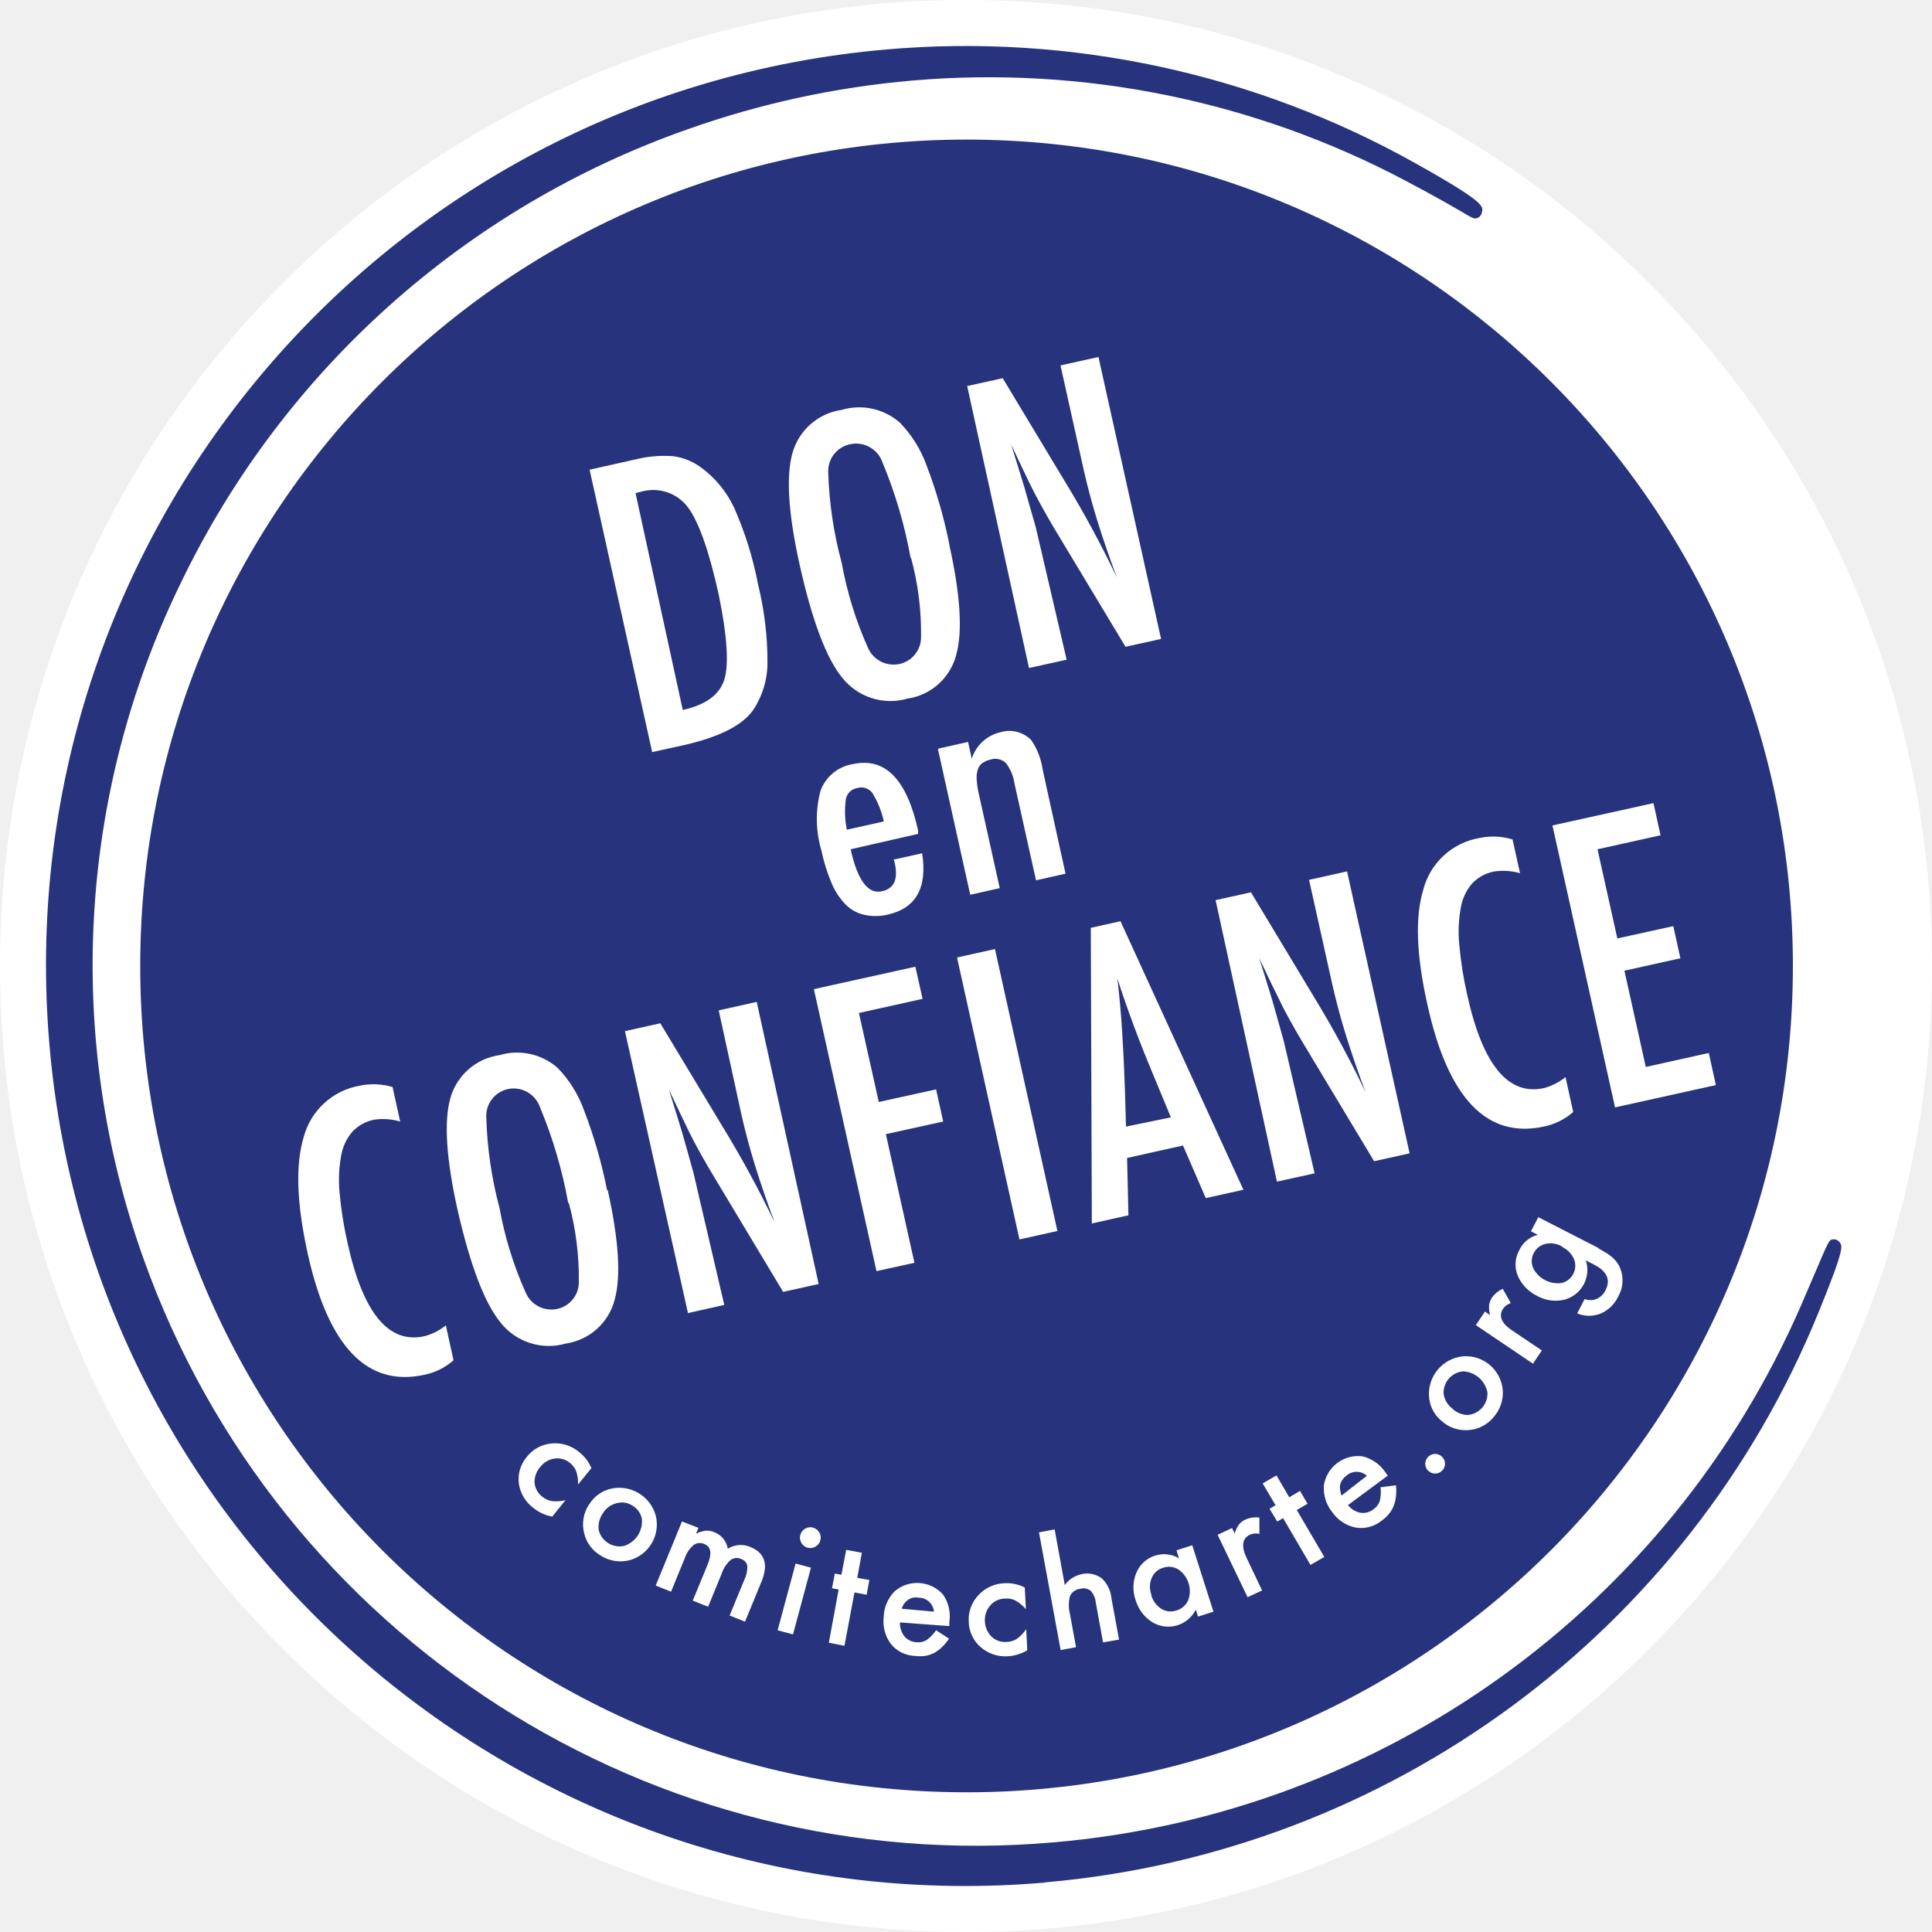
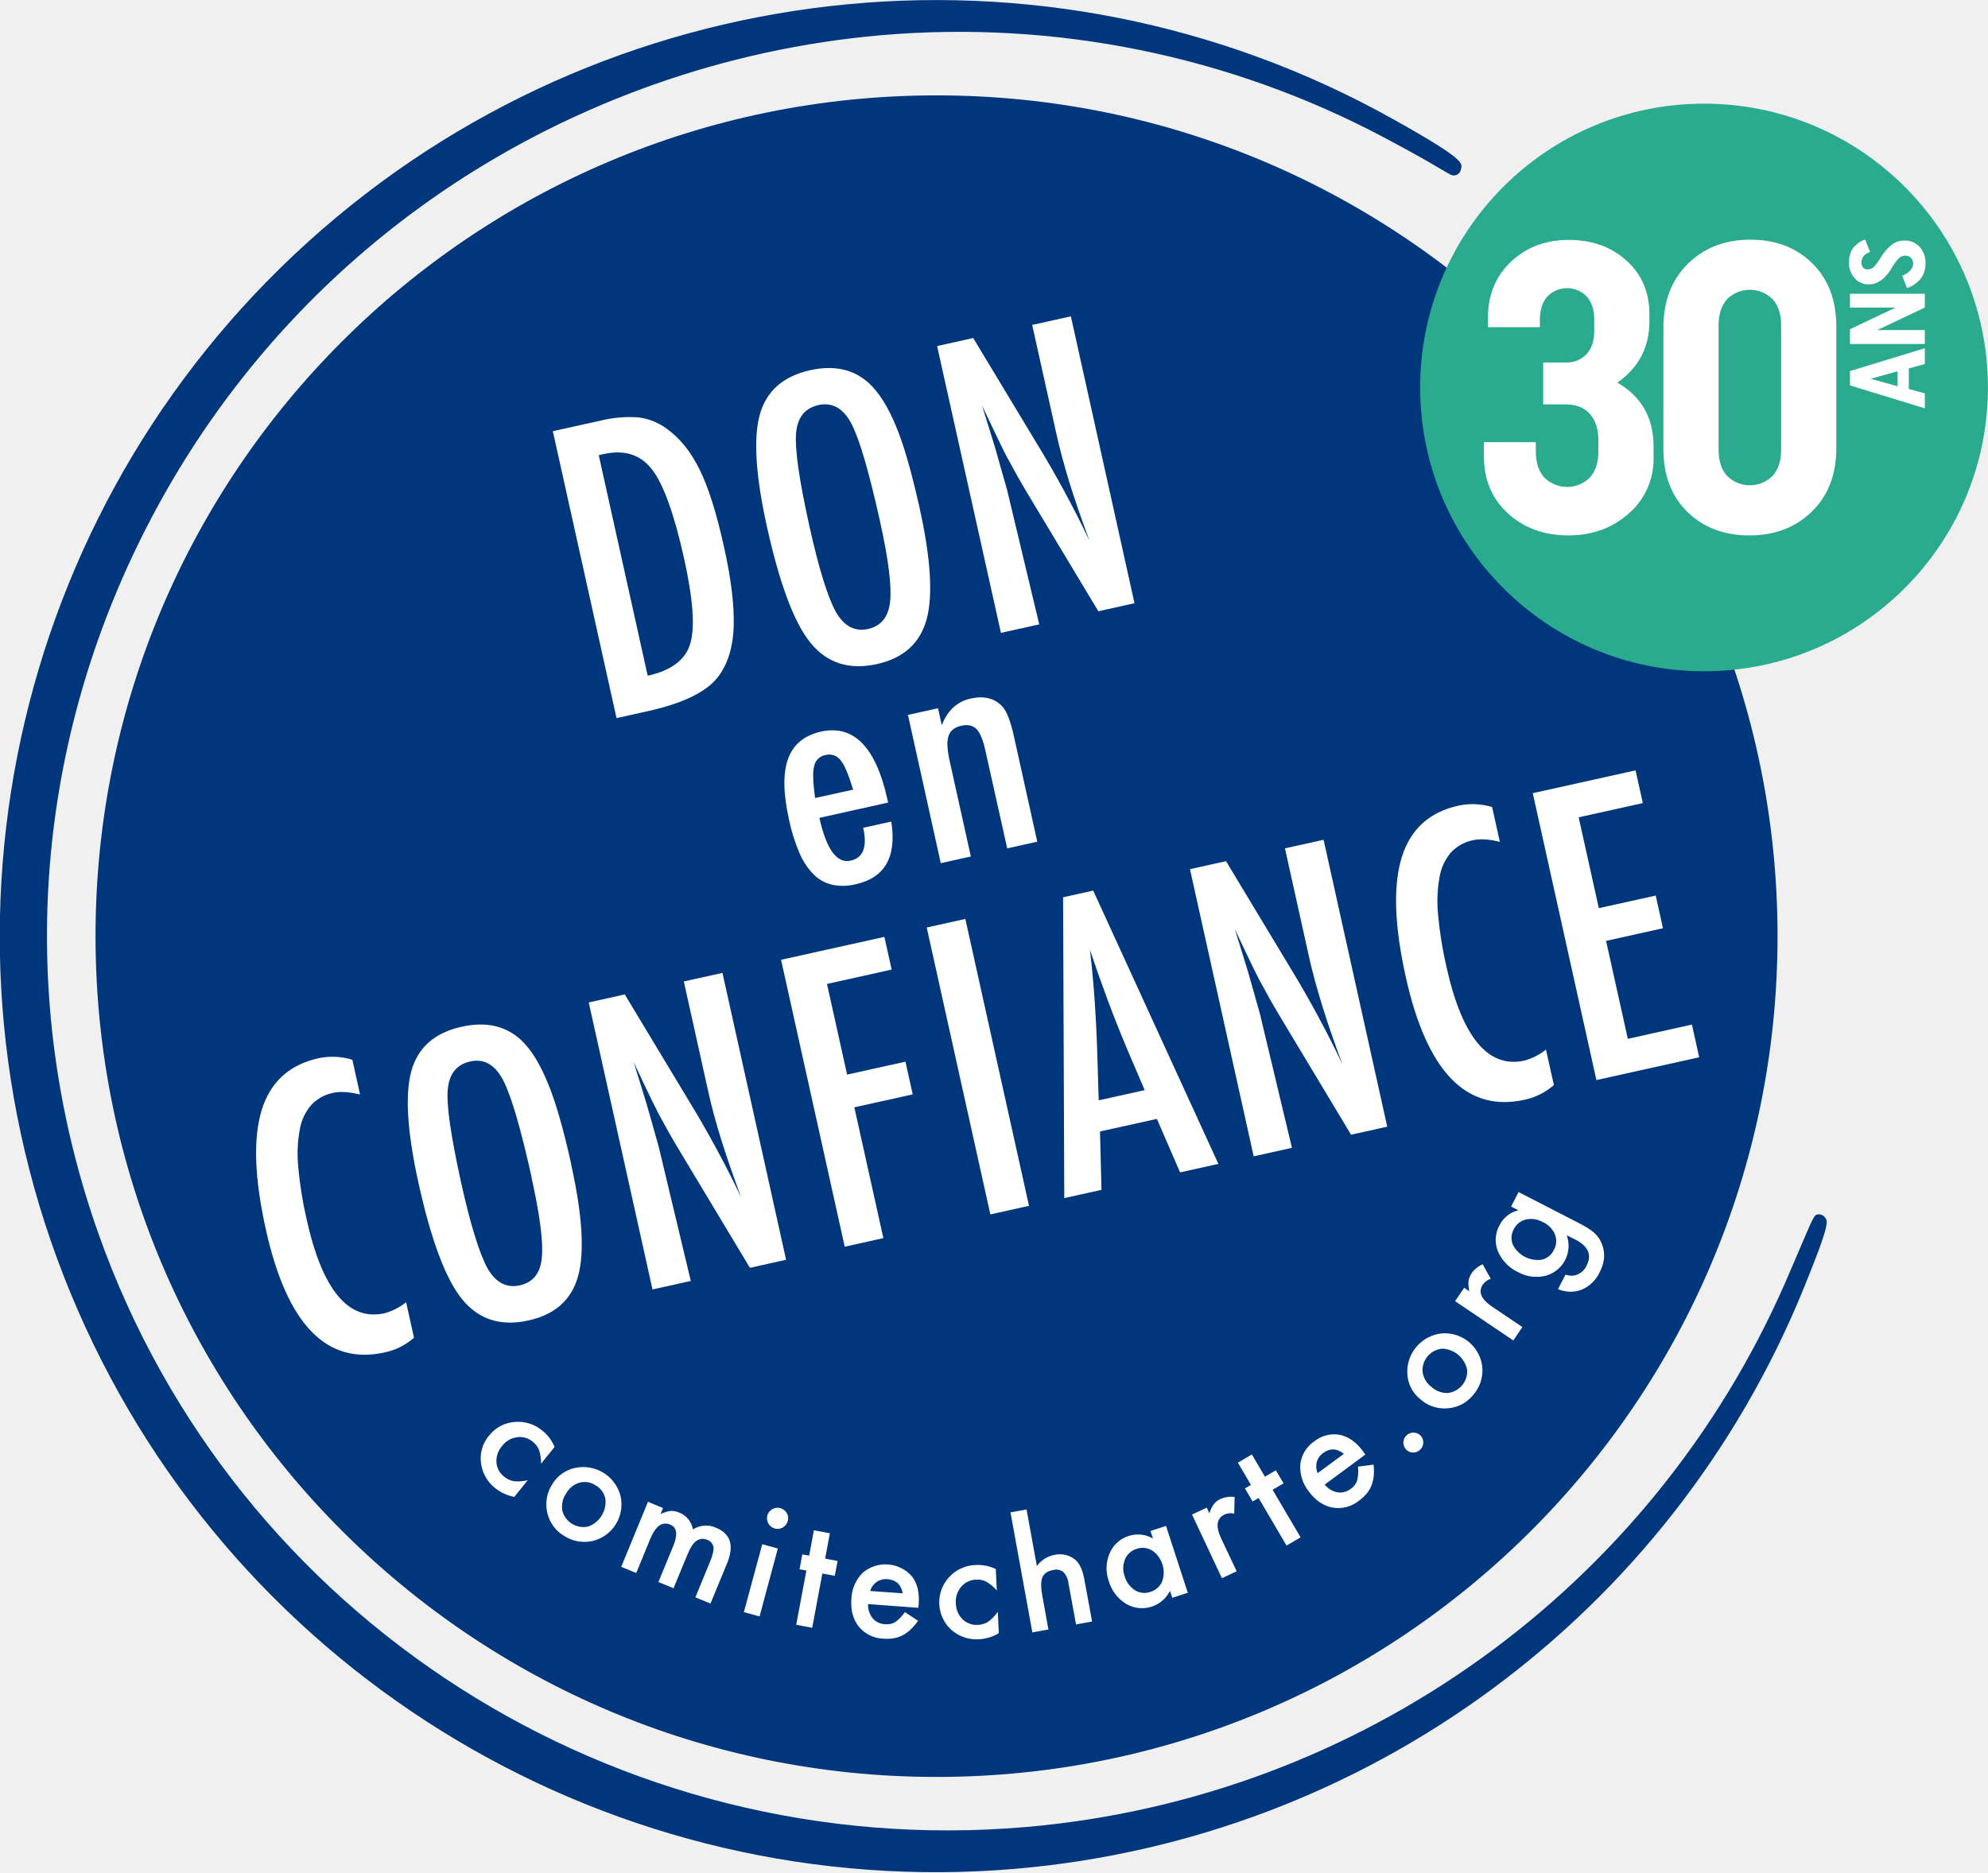
- <svg xmlns="http://www.w3.org/2000/svg" width="84" height="84" viewBox="0 0 84 84">
-   <g fill="none" fill-rule="evenodd">
-     <circle fill="#FFF" fill-rule="nonzero" cx="42" cy="42" r="42" />
-     <path d="M77.952 41.998c0 19.842-16.085 35.928-35.928 35.928-19.843 0-35.927-16.086-35.927-35.928 0-19.843 16.084-35.929 35.927-35.929s35.928 16.086 35.928 35.929" fill="#27347D" />
-     <path d="M2 2h78.058v80H2z" />
-     <path d="M45.44 81.85C23.43 83.749 4.05 67.447 2.15 45.438.252 23.428 16.553 4.047 38.562 2.148a39.997 39.997 0 0122.993 4.958c3.182 1.778 2.921 1.886 2.868 2.152a.307.307 0 01-.274.24c-.214 0-.294-.186-3.008-1.624a38.724 38.724 0 00-21.483-4.371c-3.325.288-6.6.998-9.746 2.113A38.692 38.692 0 007.854 25.36 37.923 37.923 0 006.23 54.699c5.876 16.504 22.167 26.948 39.617 25.4a39.09 39.09 0 0032.46-23.342c1.216-2.807 1.17-2.854 1.397-2.874a.31.31 0 01.273.12c.127.167.261.188-.915 3.069a40.06 40.06 0 01-33.622 24.77" fill="#27347D" />
-     <path d="M29.685 30.868c1.007-.223 1.61-.668 1.812-1.337.2-.668.117-1.895-.249-3.683-.418-1.889-.864-3.153-1.336-3.79a1.888 1.888 0 00-2.072-.669l-.208.047 2.053 9.432zm-4.05-10.447l2.004-.449a5.23 5.23 0 011.611-.139c.435.052.85.215 1.204.474a4.55 4.55 0 011.463 1.765c.474 1.07.825 2.192 1.043 3.342.272 1.104.41 2.238.408 3.376a3.722 3.722 0 01-.635 2.1c-.477.663-1.49 1.168-3.04 1.516l-1.338.294-2.72-12.279zM39.592 24.258a20.09 20.09 0 00-1.224-4.158 1.216 1.216 0 00-1.397-.788 1.196 1.196 0 00-.962 1.222 17.14 17.14 0 00.588 3.945 15.905 15.905 0 001.13 3.663c.222.543.802.849 1.377.728a1.19 1.19 0 00.942-1.176 12.449 12.449 0 00-.434-3.436h-.02zm1.684-.562c.48 2.166.582 3.757.3 4.773a2.577 2.577 0 01-2.118 1.905 2.675 2.675 0 01-2.841-.91c-.695-.851-1.315-2.5-1.858-4.945-.481-2.18-.586-3.775-.314-4.786a2.605 2.605 0 012.152-1.912 2.676 2.676 0 012.52.548 5.157 5.157 0 011.163 1.852 21.427 21.427 0 011.002 3.475h-.006zM42.05 16.784l1.546-.34 2.726 4.525a45.574 45.574 0 012.24 4.144 45.597 45.597 0 01-.863-2.507 28.983 28.983 0 01-.574-2.145l-1.016-4.573 1.65-.367 2.722 12.26-1.545.34-3.074-5.107a30.99 30.99 0 01-.83-1.477c-.274-.508-1.008-2.079-1.07-2.213.048.134.563 1.818.563 1.818s.48 1.678.514 1.805l1.337 5.735-1.637.362-2.688-12.26M38.428 35.715a4.012 4.012 0 00-.494-1.23.601.601 0 00-.668-.221.596.596 0 00-.488.474 4 4 0 00.04 1.337l1.61-.36zm.469 1.65l1.196-.266c.235 1.51-.272 2.4-1.525 2.673a2.26 2.26 0 01-1.002 0 1.65 1.65 0 01-.796-.441 2.971 2.971 0 01-.609-.923 7.53 7.53 0 01-.447-1.43 4.798 4.798 0 01-.04-2.593 1.794 1.794 0 011.41-1.163c1.395-.308 2.34.654 2.834 2.888v.146l-2.934.669c.298 1.337.744 1.947 1.337 1.83.593-.115.77-.585.535-1.41l.04.02zM40.807 32.546l1.283-.287.161.728a1.697 1.697 0 011.244-1.15 1.333 1.333 0 011.336.335c.265.383.436.822.501 1.283l.996 4.532-1.283.288-.942-4.231a1.858 1.858 0 00-.375-.876.668.668 0 00-.668-.141.926.926 0 00-.355.155.567.567 0 00-.193.28 1.164 1.164 0 00-.047.435c.014.21.045.42.094.628l.908 4.09-1.283.288-1.403-6.33M17.072 47.278l.327 1.484a2.633 2.633 0 00-1.13-.08c-.359.07-.689.25-.942.515-.258.297-.429.66-.494 1.05a5.774 5.774 0 00-.068 1.617c.068.746.186 1.488.355 2.22.673 3.024 1.787 4.361 3.342 4.01.337-.09.65-.25.923-.468l.333 1.516a2.736 2.736 0 01-1.262.63c-2.483.547-4.174-1.204-5.074-5.255-.486-2.192-.543-3.89-.174-5.093a3.068 3.068 0 012.427-2.219 2.92 2.92 0 011.444.06M24.705 52.305a20.078 20.078 0 00-1.223-4.157 1.217 1.217 0 00-1.377-.802 1.196 1.196 0 00-.963 1.223c.038 1.335.23 2.66.576 3.95a15.86 15.86 0 001.13 3.663c.222.544.8.85 1.377.728.553-.117.948-.61.942-1.175a12.526 12.526 0 00-.435-3.43h-.027zm1.718-.562c.48 2.166.582 3.757.3 4.773a2.577 2.577 0 01-2.118 1.898 2.669 2.669 0 01-2.84-.91c-.696-.845-1.322-2.492-1.88-4.938-.481-2.184-.585-3.78-.313-4.786a2.598 2.598 0 012.146-1.905 2.674 2.674 0 012.519.548 5.134 5.134 0 011.156 1.852 21.23 21.23 0 011.003 3.475l.027-.007zM27.172 44.832l1.537-.341 2.728 4.526a45.871 45.871 0 012.246 4.137 42.928 42.928 0 01-.863-2.507 29.549 29.549 0 01-.575-2.145l-.996-4.572 1.652-.369 2.693 12.266-1.544.342-3.067-5.108a29.641 29.641 0 01-.83-1.47c-.267-.501-1.002-2.085-1.07-2.212.048.134.563 1.818.563 1.818s.48 1.684.507 1.805l1.337 5.734-1.578.355-2.74-12.259M54.39 38.796l2.733 4.539a45.638 45.638 0 012.247 4.144 45.586 45.586 0 01-.863-2.506 29.05 29.05 0 01-.575-2.147l-1.016-4.571 1.652-.368 2.72 12.259-1.544.342-3.095-5.148a32.298 32.298 0 01-.829-1.471 87.843 87.843 0 01-1.07-2.211c.047.133.562 1.817.562 1.817s.481 1.684.508 1.806l1.337 5.734-1.638.36-2.667-12.238 1.538-.341zM35.386 43.007l4.412-.976.314 1.398-2.767.614.863 3.87 2.492-.548.308 1.398-2.492.548 1.242 5.594-1.65.362zM41.61 41.63l1.65-.367 2.714 12.259-1.65.367zM50.908 48.582l-.789-1.905a53.74 53.74 0 01-1.537-4.124c.089.753.158 1.519.207 2.299.049.78.089 1.611.12 2.494l.047 1.636 1.952-.4zm-3.477-8.242l1.285-.287 5.346 11.677-1.637.361-.99-2.286-2.432.542.059 2.493-1.591.354-.045-12.854h.005zM65.76 36.483l.328 1.483a2.632 2.632 0 00-1.137-.073c-.36.07-.688.25-.942.515a2.144 2.144 0 00-.495 1.05 5.806 5.806 0 00-.067 1.617c.067.747.185 1.488.354 2.22.674 3.025 1.787 4.362 3.343 4.01.337-.094.65-.256.922-.475l.334 1.517c-.358.315-.79.532-1.257.63-2.481.547-4.172-1.204-5.072-5.255-.495-2.183-.555-3.873-.181-5.067a3.055 3.055 0 012.427-2.219 2.886 2.886 0 011.444.061M67.498 35.889l4.392-.97.307 1.398-2.74.608.862 3.877 2.433-.535.308 1.397-2.433.54.929 4.186 2.74-.608.307 1.396-4.384.97zM25.715 63.83l-.582.714c.008-.195-.02-.39-.08-.575a.822.822 0 00-.268-.36.854.854 0 00-.668-.195.954.954 0 00-.634.375.981.981 0 00-.242.668c.019.243.14.468.335.615a.89.89 0 00.414.194c.2.021.4.007.595-.04l-.575.715a1.823 1.823 0 01-.795-.36 1.614 1.614 0 01-.655-1.064c-.057-.42.067-.845.34-1.169a1.531 1.531 0 011.084-.589 1.61 1.61 0 011.196.375c.226.176.405.406.52.668M26.203 65.808a1.019 1.019 0 00-.168.735.936.936 0 001.11.668c.5-.167.818-.66.762-1.183a.85.85 0 00-.414-.568.83.83 0 00-.67-.107.964.964 0 00-.62.455m-.596-.382c.21-.356.559-.61.963-.701a1.646 1.646 0 011.946 1.189 1.612 1.612 0 01-1.184 1.932 1.592 1.592 0 01-1.216-.214 1.533 1.533 0 01-.723-.99c-.1-.416-.026-.855.208-1.216M29.698 66.168l.669.261-.107.254c.135-.066.279-.111.427-.134a.823.823 0 01.382.074.92.92 0 01.574.715 1.04 1.04 0 01.99-.073c.628.257.784.766.467 1.523l-.708 1.718-.669-.267.636-1.544c.094-.189.14-.398.133-.608a.379.379 0 00-.261-.301.454.454 0 00-.468.04 1.402 1.402 0 00-.387.595l-.588 1.437-.668-.267.635-1.538c.205-.494.165-.8-.12-.915a.459.459 0 00-.482.04c-.18.157-.313.36-.388.588l-.588 1.437-.668-.267 1.142-2.781M34.799 66.73a.448.448 0 01.819-.104l.003.003c.064.102.08.227.047.341a.434.434 0 01-.214.275.446.446 0 01-.615-.167.438.438 0 01-.04-.349m.46 1.431l-.781 2.901-.668-.18.782-2.901.668.18M37.151 69.236l-.435 2.32-.68-.134.427-2.313-.288-.054.121-.64.287.052.208-1.083.681.127-.2 1.09.527.094-.12.642zM40.607 70.072a.667.667 0 00-.669-.608.646.646 0 00-.24 0 .648.648 0 00-.38.254.749.749 0 00-.114.226l1.403.128zm.668.628l-2.146-.16a.924.924 0 00.195.608.735.735 0 00.527.254.704.704 0 00.435-.094c.162-.118.301-.262.415-.427l.561.367a2.448 2.448 0 01-.314.375c-.102.097-.216.18-.34.247a1.391 1.391 0 01-.389.127c-.144.017-.29.017-.434 0a1.42 1.42 0 01-1.043-.508 1.637 1.637 0 01-.32-1.184c.011-.42.183-.823.481-1.123a1.505 1.505 0 012.1.148c.242.352.34.786.272 1.21v.16zM44.557 69.042l.047.923a1.661 1.661 0 00-.448-.374.81.81 0 00-.44-.087.845.845 0 00-.67.308.959.959 0 00-.226.667c.005.25.105.49.28.669a.85.85 0 00.668.241.887.887 0 00.435-.127c.162-.118.301-.263.415-.428l.046.916c-.253.153-.54.243-.836.261a1.628 1.628 0 01-1.189-.395 1.498 1.498 0 01-.52-1.103 1.527 1.527 0 01.42-1.157 1.616 1.616 0 011.142-.521c.294-.014.585.046.85.174M45.186 66.623l.668-.127.441 2.419c.178-.246.444-.416.743-.475.3-.068.614-.002.862.181.24.224.39.528.421.856l.334 1.811-.696.12-.32-1.751a.848.848 0 00-.22-.494.494.494 0 00-.435-.087.564.564 0 00-.462.314c-.069.26-.069.535 0 .796l.261 1.43-.668.127-.943-5.127M50.053 69.35c.067.245.222.456.434.596.2.126.445.153.669.073a.794.794 0 00.507-.448c.179-.492 0-1.043-.434-1.337a.782.782 0 00-.669-.067.766.766 0 00-.488.442.999.999 0 00-.007.74h-.012zm1.116-1.951l.668-.214.922 2.888-.669.214-.1-.301a1.335 1.335 0 01-1.872.554 1.677 1.677 0 01-.742-.97 1.639 1.639 0 01.034-1.196c.15-.357.452-.63.823-.742a1.276 1.276 0 011.029.12l-.106-.334.013-.02zM52.94 66.73l.628-.294.113.24c.04-.14.104-.275.188-.394a.763.763 0 01.294-.22c.187-.081.392-.108.594-.08v.707a.676.676 0 00-.407.034c-.344.16-.392.499-.147 1.017l.67 1.41-.63.293-1.304-2.713M56.382 65.653l1.197 2.04-.601.347-1.191-2.033-.254.148-.334-.556.26-.153-.56-.949.6-.348.556.95.468-.275.328.556zM59.43 64.163a.67.67 0 00-.895 0 .643.643 0 00-.167.174.64.64 0 00-.1.207.657.657 0 000 .234.84.84 0 00.059.247l1.104-.862zm.91-.007l-1.732 1.283a.911.911 0 00.542.334.731.731 0 00.568-.153.716.716 0 00.274-.36 1.83 1.83 0 00.034-.596l.667-.087c.018.162.018.326 0 .488a1.51 1.51 0 01-.1.414 1.333 1.333 0 01-.208.348c-.093.111-.2.21-.32.294a1.421 1.421 0 01-1.122.295 1.626 1.626 0 01-1.017-.669 1.662 1.662 0 01-.367-1.163 1.505 1.505 0 011.684-1.264c.413.101.77.354 1.002.71l.095.133v-.007zM62.077 63.929a.429.429 0 11.749-.273.41.41 0 01-.134.294.423.423 0 01-.608-.021M63.14 61.242c.18.173.419.272.669.28a.935.935 0 00.862-.982 1.129 1.129 0 00-1.057-.916.93.93 0 00-.848.982.971.971 0 00.38.636h-.007zm-.476.527a1.491 1.491 0 01-.534-1.076 1.643 1.643 0 011.497-1.724 1.61 1.61 0 011.711 1.484c.029.43-.12.851-.406 1.17a1.535 1.535 0 01-1.09.555 1.554 1.554 0 01-1.178-.409zM64.176 57.599l.388-.574.22.153a1.349 1.349 0 01-.04-.434.778.778 0 01.134-.341 1.12 1.12 0 01.46-.367l.349.62a.67.67 0 00-.334.242c-.21.316-.078.633.394.949l1.29.868-.387.575-2.494-1.684M67.919 54.196a1.008 1.008 0 00-.73-.113.774.774 0 00-.513.414.75.75 0 000 .67c.234.43.708.676 1.197.62a.746.746 0 00.54-.42.76.76 0 000-.669 1.03 1.03 0 00-.48-.475l-.014-.027zm1.585.087l.327.187c.08.051.159.108.234.167.173.14.307.322.388.53.152.396.114.841-.1 1.21a1.492 1.492 0 01-.743.727 1.34 1.34 0 01-1.036 0l.322-.622a.789.789 0 00.367.04.75.75 0 00.542-.428c.23-.445.07-.813-.482-1.102l-.374-.194a1.337 1.337 0 01-.936 1.711 1.637 1.637 0 01-1.183-.167 1.736 1.736 0 01-.822-.835 1.274 1.274 0 01.047-1.15c.154-.334.452-.58.808-.669l-.3-.153.32-.615 2.607 1.337.014.026z" fill="#FFF" />
-   </g>
+ <svg xmlns="http://www.w3.org/2000/svg" id="Calque_1" data-name="Calque 1" viewBox="0 0 743.31 700.2">
+   <defs>
+     <style>
+             .cls-1{fill:#00377c}.cls-2{fill:#fff}
+         </style>
+   </defs>
+   <path class="cls-1" d="M692.62 400.11c0 173.65-140.78 314.45-314.44 314.46S63.73 573.78 63.72 400.12 204.5 85.67 378.17 85.67s314.45 140.77 314.45 314.44" transform="translate(-28 -50)" />
+   <path class="cls-1" d="M408 748.9A350.08 350.08 0 11549.11 94.69c27.89 15.59 25.59 16.49 25.09 18.81a2.72 2.72 0 01-2.42 2.11c-1.88.18-2.56-1.63-26.32-14.21a338.92 338.92 0 00-188-38.23 344.39 344.39 0 00-85.08 18.48c-85.41 30.27-154 91.66-193.2 172.83S34.88 427 64.85 511.5c51 143.82 193.53 235 346.75 221.8a342.18 342.18 0 00284.07-204c10.65-24.6 10.26-25 12.25-25.14a2.72 2.72 0 012.38 1.08c1.09 1.47 2.3 1.6-8 26.84a350.55 350.55 0 01-294.25 216.81z" transform="translate(-28 -50)" />
+   <path class="cls-2" d="M270.17 302.72q13.21-2.93 15.88-11.9 2.82-9-2.3-32.08-5.52-24.81-11.95-33.16t-18.12-5.76l-1.81.41zm-35.46-91.46l17.81-3.94a45.63 45.63 0 0114.08-1.23 22.38 22.38 0 0110.55 4.15q7.55 5.34 12.47 15.47 4.88 9.78 9.15 29.1 3.93 17.73 3.56 29.55-.4 11.31-5.55 18.37-6.28 8.75-26.6 13.25l-11.66 2.6zM357 244.81q-6.18-27.87-10.69-36.42t-12.24-6.91q-7.74 1.71-8.43 10.69t5 34.61q5.22 23.55 9.89 32.09 4.62 8 12.06 6.36 7.29-1.62 8.23-10.28T357 244.81m14.82-4.89q6.3 28.43 2.62 41.78t-18.54 16.66q-15.65 3.45-24.89-8-9.1-11.17-16.23-43.28-6.35-28.64-2.72-41.91t18.76-16.7q13.45-3 22.05 4.81 5.68 5.23 10.17 16.19 4.26 10.14 8.78 30.43M378.38 179.42l13.5-3L415.75 216a401.48 401.48 0 0119.63 36.26q-4.5-12-7.56-21.94t-5-18.8l-8.89-40 14.47-3.21 23.79 107.3-13.52 3-26.88-44.72q-3.72-6.24-7.26-12.9c-2.37-4.44-8.8-18.22-9.36-19.37.41 1.19 4.92 15.91 4.92 15.91s4.2 14.71 4.48 15.77 12 50.22 12 50.22l-14.32 3.17zM347 345.33q-2.64-8.58-4.71-11a5.28 5.28 0 00-5.63-1.95 5.16 5.16 0 00-4.25 4.14q-.88 3.06.35 11.93zm3.77 14.25l10.48-2.31q3.11 19.8-13.32 23.44a19.74 19.74 0 01-8.75.19 14.5 14.5 0 01-6.93-3.83 25.93 25.93 0 01-5.35-8.08 66 66 0 01-3.9-12.5q-3.27-14.67-.33-22.72T335 323.61q18.28-4 24.79 25.27l.29 1.28-25.71 5.71q3.94 17.76 11.7 16 7.07-1.56 4.67-12.33M367.48 317.37l11.25-2.49 1.4 6.36c2.15-5.56 5.76-8.9 10.87-10 4.93-1.09 8.86-.11 11.74 2.94q2.46 2.63 4.37 11.23l8.72 39.38-11.23 2.5-8.26-37c-.84-3.75-1.93-6.3-3.25-7.64s-3.19-1.77-5.59-1.24a8 8 0 00-3.12 1.34 5 5 0 00-1.71 2.46 10.46 10.46 0 00-.42 3.82 33.26 33.26 0 00.81 5.49l7.94 35.8-11.24 2.5zM159.74 446.33l2.88 13q-6.17-1.47-9.91-.64a15.43 15.43 0 00-8.26 4.49 18.77 18.77 0 00-4.35 9.17 50.64 50.64 0 00-.58 14.16 143.5 143.5 0 003.1 19.4q8.81 39.75 29.17 35.23a22.14 22.14 0 008.06-4.12l2.94 13.28a24 24 0 01-11 5.51q-32.59 7.22-44.39-46-6.4-28.81-1.57-44.59t21.25-19.45a25.5 25.5 0 0112.66.56M226.77 490.3c-4.12-18.59-7.69-30.7-10.7-36.41s-7.1-8.06-12.25-6.91-7.94 4.7-8.42 10.69 1.27 17.55 5 34.6q5.25 23.57 9.88 32.08 4.62 8 12.06 6.37t8.23-10.28q.94-8.6-3.85-30.14m14.82-4.88q6.3 28.41 2.63 41.78t-18.56 16.64q-15.61 3.48-24.87-8-9.12-11.18-16.24-43.29-6.33-28.63-2.72-41.9t18.8-16.65q13.47-3 22.07 4.8 5.67 5.2 10.15 16.2 4.29 10.14 8.79 30.43M248.13 424.91l13.47-3 23.87 39.63a397.25 397.25 0 0119.64 36.24q-4.49-12.06-7.56-21.93t-5-18.79l-8.87-40 14.45-3.2 23.79 107.3-13.52 3-26.87-44.71q-3.74-6.26-7.28-12.89c-2.36-4.44-8.8-18.23-9.34-19.37.4 1.17 4.91 15.89 4.91 15.89s4.21 14.72 4.47 15.79 12 50.21 12 50.21l-14.32 3.17zM472.93 375.07l13.48-3 23.87 39.63a398.37 398.37 0 0119.64 36.3c-3-8-5.53-15.34-7.56-21.93s-3.74-12.86-5.05-18.79l-8.87-40 14.45-3.2 23.79 107.3-13.51 3-26.88-44.72c-2.49-4.16-4.9-8.46-7.27-12.89s-8.81-18.22-9.35-19.37c.4 1.18 4.92 15.9 4.92 15.9s4.2 14.71 4.47 15.78 12 50.21 12 50.21l-14.31 3.17z" transform="translate(-28 -50)" />
+   <path class="cls-2" d="M292.04 358.96l38.63-8.57 2.72 12.23-24.18 5.37 7.52 33.9 21.82-4.83 2.71 12.24-21.82 4.83 10.85 48.92-14.45 3.21-23.8-107.3zM346.5 346.88l14.44-3.2 23.8 107.3-14.45 3.21-23.79-107.31z" />
+   <path class="cls-2" d="M456 457.71l-7-16.39q-7-16.72-13.47-36.1 1.17 9.9 1.84 20.12c.44 6.83.8 14.1 1 21.83l.43 14.35zm-30.51-72.13l11.26-2.5 46.8 102.21-14.32 3.17-8.67-20-21.27 4.71.55 21.83-13.91 3.08zM585.91 351.84l2.88 13c-4.1-1-7.41-1.19-9.91-.63a15.39 15.39 0 00-8.26 4.49 18.77 18.77 0 00-4.34 9.17 50.55 50.55 0 00-.59 14.15 144.23 144.23 0 003.1 19.42q8.82 39.72 29.18 35.22a22.62 22.62 0 008.06-4.12L609 455.8a24.2 24.2 0 01-11 5.51q-32.61 7.2-44.4-46-6.37-28.77-1.52-44.58t21.23-19.43a25.26 25.26 0 0112.66.55" transform="translate(-28 -50)" />
+   <path class="cls-2" d="M573.1 296.64l38.44-8.53 2.71 12.24-23.99 5.32 7.54 33.98 21.27-4.71 2.71 12.22-21.27 4.72 8.13 36.64 23.97-5.33 2.71 12.23-38.43 8.52-23.79-107.3z" />
+   <path class="cls-2" d="M235.36 591.15l-5.07 6.28a14.94 14.94 0 00-.72-5.06 7.2 7.2 0 00-2.34-3.14 7.44 7.44 0 00-5.95-1.71 8.37 8.37 0 00-5.55 3.26 8.57 8.57 0 00-2.12 6.11 7.34 7.34 0 002.9 5.38 7.74 7.74 0 003.6 1.7 15.53 15.53 0 005.2-.38l-5 6.24a16 16 0 01-7-3.16 14.15 14.15 0 01-5.47-9.48 13.16 13.16 0 013-10.26 13.35 13.35 0 019.49-5.12 14.06 14.06 0 0110.48 3.26 15.14 15.14 0 014.55 6.08M239.69 608.5a8.87 8.87 0 00-1.45 6.42 8.18 8.18 0 009.71 6 9.81 9.81 0 006.39-10.47 7.4 7.4 0 00-3.65-4.94 7.29 7.29 0 00-6-1 8.42 8.42 0 00-5 4m-5.25-3.34A13.17 13.17 0 01243 599a14.41 14.41 0 0117 10.41 14.09 14.09 0 01-10.34 16.9 14 14 0 01-10.66-1.85 13.4 13.4 0 01-6.35-8.63 13.65 13.65 0 011.82-10.67M270.28 611.66l5.62 2.34-.93 2.25a12.83 12.83 0 013.72-1.16 7.24 7.24 0 013.33.64 8.1 8.1 0 015.05 6.27 9.13 9.13 0 018.65-.64q8.22 3.39 4.12 13.36l-6.2 15-5.64-2.32 5.56-13.52q1.44-3.5 1.19-5.29a3.35 3.35 0 00-2.27-2.66 4 4 0 00-4.11.36c-1.18.87-2.31 2.59-3.37 5.19L279.83 644l-5.65-2.33 5.53-13.43q2.67-6.51-1.07-8a4.05 4.05 0 00-4.19.35c-1.22.88-2.34 2.6-3.4 5.14l-5.16 12.57-5.62-2.3zM314.91 616.73a4 4 0 017.24-.9 3.72 3.72 0 01.4 3 3.84 3.84 0 01-1.85 2.42 3.76 3.76 0 01-3 .41 4 4 0 01-2.79-4.9m3.92 12.38L312 654.52l-5.87-1.58 6.87-25.41z" transform="translate(-28 -50)" />
+   <path class="cls-2" d="M307.48 588.49l-3.8 20.3-5.97-1.13 3.79-20.28-2.55-.48 1.04-5.57 2.55.47 1.77-9.48 5.97 1.12-1.76 9.48 4.65.87-1.05 5.57-4.64-.87z" />
+   <path class="cls-2" d="M365.52 645.89c-.61-3.29-2.52-5.06-5.76-5.29a6 6 0 00-3.94 1 6.18 6.18 0 00-1.47 1.42 7.14 7.14 0 00-1 2zm5.84 5.43l-18.8-1.4a8 8 0 001.72 5.3 6.39 6.39 0 004.63 2.23 6.18 6.18 0 003.82-.79 15.21 15.21 0 003.62-3.74l4.91 3.24a21.1 21.1 0 01-2.77 3.27 13.32 13.32 0 01-3 2.17 11.61 11.61 0 01-3.37 1.11 16 16 0 01-3.83.15 12.39 12.39 0 01-9.15-4.47c-2.18-2.72-3.11-6.15-2.81-10.34a14.57 14.57 0 014.2-9.82 13.18 13.18 0 0118.39 1.25q3.06 3.91 2.58 10.41zM400.32 636.8l.39 8.06a14.55 14.55 0 00-3.9-3.29 7.12 7.12 0 00-3.85-.79 7.47 7.47 0 00-5.57 2.67 8.44 8.44 0 00-2 6.13 8.64 8.64 0 002.48 6 7.44 7.44 0 005.76 2.11 7.83 7.83 0 003.81-1.14 15.31 15.31 0 003.64-3.75l.38 8a15.89 15.89 0 01-7.3 2.27 14.21 14.21 0 01-10.39-3.44 13.93 13.93 0 01-.91-19.78 14.06 14.06 0 0110-4.55 15.24 15.24 0 017.44 1.51M405.82 615.62l6-1.08 3.86 21.15a10.5 10.5 0 016.52-4.16 9.22 9.22 0 017.54 1.56c1.79 1.37 3 3.86 3.67 7.48l2.92 15.87-6 1.09-2.81-15.3a7.38 7.38 0 00-1.93-4.31 4.29 4.29 0 00-3.8-.74c-2.09.38-3.45 1.3-4.05 2.74s-.6 3.8 0 7l2.26 12.5-6 1.1zM448.5 639.48a9.16 9.16 0 003.83 5.24 6.69 6.69 0 005.73.66 7 7 0 004.47-3.9 10 10 0 00-3.78-11.62 6.89 6.89 0 00-5.86-.56 6.77 6.77 0 00-4.26 3.89 8.71 8.71 0 00-.13 6.29m9.67-16.89l5.8-1.9 8.15 25-5.81 1.89-.85-2.62a11.67 11.67 0 01-16.4 4.88 14.69 14.69 0 01-6.47-8.46 14.24 14.24 0 01.31-10.48 11.39 11.39 0 017.2-6.49 11.16 11.16 0 019 1zM473.69 616.43l5.51-2.58 1 2.12a11.46 11.46 0 011.66-3.44 6.74 6.74 0 012.55-1.94 9.76 9.76 0 015.22-.72l-.16 6.22a5.69 5.69 0 00-3.58.31c-3 1.41-3.43 4.38-1.32 8.92l5.82 12.34-5.51 2.58z" transform="translate(-28 -50)" />
+   <path class="cls-2" d="M475.83 557.17l10.45 17.79-5.25 3.08-10.44-17.8-2.23 1.31-2.88-4.89 2.24-1.32-4.88-8.31 5.24-3.07 4.88 8.31 4.08-2.39 2.87 4.89-4.08 2.4z" />
+   <path class="cls-2" d="M530.48 593.73q-3.91-3.15-7.82-.26a6 6 0 00-1.47 1.5 5.6 5.6 0 00-.85 1.84 6 6 0 00-.19 2 6.86 6.86 0 00.51 2.15zm8 .28l-15.16 11.22a8 8 0 004.76 2.9 6.48 6.48 0 005-1.33 6.13 6.13 0 002.37-3.1 15.12 15.12 0 00.3-5.19l5.83-.74a20.49 20.49 0 01.05 4.27 13.45 13.45 0 01-.87 3.61 11.8 11.8 0 01-1.82 3 15 15 0 01-2.81 2.6 12.38 12.38 0 01-9.85 2.59q-5.13-.95-8.88-6a14.58 14.58 0 01-3.22-10.18 12 12 0 015.17-8.56 11.79 11.79 0 019.58-2.48q4.89 1 8.75 6.2zM553.63 592a3.76 3.76 0 015.52-5.1 3.66 3.66 0 011 2.71 3.57 3.57 0 01-1.19 2.6 3.69 3.69 0 01-5.34-.21M563 568.51a8.9 8.9 0 006.1 2.49 8.18 8.18 0 007.48-8.61 9.9 9.9 0 00-9.27-8 8.11 8.11 0 00-7.43 8.59 8.49 8.49 0 003.12 5.56m-4.14 4.62a13 13 0 01-4.67-9.42 14.4 14.4 0 0113.07-15.07 14.1 14.1 0 0115 13 13.91 13.91 0 01-3.59 10.21 13.35 13.35 0 01-9.55 4.84 13.56 13.56 0 01-10.22-3.55M572.05 536.63l3.41-5 1.95 1.31a11.37 11.37 0 01-.33-3.81 6.82 6.82 0 011.19-3 9.91 9.91 0 014.11-3.29l3 5.42a5.88 5.88 0 00-2.92 2.1q-2.78 4.14 3.45 8.33l11.31 7.63-3.4 5zM604.91 507.09a8.89 8.89 0 00-6.39-1 6.82 6.82 0 00-4.53 3.65 6.57 6.57 0 00-.23 6 10.54 10.54 0 0010.5 5.42 6.55 6.55 0 004.73-3.7 6.65 6.65 0 00.29-6.05 9.14 9.14 0 00-4.37-4.36m13.75.54c1.1.58 2.06 1.11 2.86 1.62a22.77 22.77 0 012.07 1.44 11.16 11.16 0 013.36 4.6c1.35 3.38 1.06 6.9-.85 10.6a13.11 13.11 0 01-6.51 6.4 11.66 11.66 0 01-9.05-.12l2.8-5.42a7 7 0 003.2.34 6.56 6.56 0 004.72-3.77q3-5.91-4.19-9.67L613.8 512a11.59 11.59 0 01-8 15.16 14.33 14.33 0 01-10.35-1.46 15.17 15.17 0 01-7.21-7.34 11.18 11.18 0 01.4-10.08 10.67 10.67 0 017.08-5.65l-2.72-1.39 2.79-5.41z" transform="translate(-28 -50)" />
+   <path d="M665.17 301.05A106.14 106.14 0 10559 194.91a106.14 106.14 0 00106.17 106.14" transform="translate(-28 -50)" fill="#2aab8e" />
+   <path class="cls-2" d="M649.94 217.83q0 14.89 9 23.65t23.17 8.76q14.17 0 23.33-8.91t9.16-23.81V172.2q0-14.89-9-23.73t-23.17-8.83q-14.16 0-23.32 9t-9.16 23.88zm20.63-46.09q0-6.28 3.15-9.83a12.11 12.11 0 0117.09 0q3.16 3.54 3.16 9.83v46.39q0 6.3-3.16 9.83a12.08 12.08 0 01-17.09 0q-3.15-3.53-3.15-9.83zM584.35 172.36h19.4v-2.77c0-3.68.93-6.58 2.77-8.68a10.24 10.24 0 0114.78 0q2.78 3.15 2.78 8.53v4.45q0 5.38-2.85 8.53a10.14 10.14 0 01-7.93 3.15H605v15.67h8.32q6 0 9.16 3.61t3.15 9.75v4.15q0 6.3-3.15 9.83a12.11 12.11 0 01-17.09 0q-3.17-3.54-3.16-9.83v-3.38h-19.4v5.22q0 13.22 9 21.43t22.56 8.22q13.39 0 22.63-8.22a26.82 26.82 0 009.24-21v-4.12q0-16-13.55-23.81 12-8.29 12-23v-2.61q0-12.28-8.55-20t-21.48-7.76q-13.08 0-21.7 8.14t-8.63 20.89zM735.24 150.32a20.8 20.8 0 012.64-3.64 3.52 3.52 0 012.56-1.07 2.74 2.74 0 012.08.84 3 3 0 01.8 2.19 3.29 3.29 0 01-.44 1.62 4.79 4.79 0 01-1 1.26 8.08 8.08 0 01-1.24.9 9.88 9.88 0 01-1 .54 3.64 3.64 0 01-.44.16l1.84 4.59.72-.24a8.08 8.08 0 001.74-.9 14.45 14.45 0 002-1.62 7.82 7.82 0 001.74-2.63 9.35 9.35 0 00.72-3.72 9 9 0 00-2.14-6.19 7.38 7.38 0 00-5.82-2.44 7.51 7.51 0 00-4.92 1.74 18.56 18.56 0 00-4 4.78 16 16 0 01-2.4 3.27 3.34 3.34 0 01-2.4 1 2.24 2.24 0 01-1.76-.78A2.85 2.85 0 01724 148a3.38 3.38 0 01.34-1.48 3.82 3.82 0 01.76-1.07 4.87 4.87 0 011-.72 5.76 5.76 0 01.78-.4l.34-.12-1.84-4.59-.64.19a7 7 0 00-1.5.8 13 13 0 00-1.8 1.48 7 7 0 00-1.52 2.48 9.8 9.8 0 00-.62 3.55 8.58 8.58 0 002.08 5.85 6.8 6.8 0 005.36 2.38q4.85 0 8.56-6.07m12.4 14.74v-5.15h-28v5.15h17.08l-17.08 8.11v5.51h28v-5.19h-17.8zm-28 23.76v5.35l28 8.59v-5.59l-6-1.64v-7.71l6-1.63v-5.91zm7.72 2.88l10.08-2.8v5.59z" transform="translate(-28 -50)" />
</svg>
